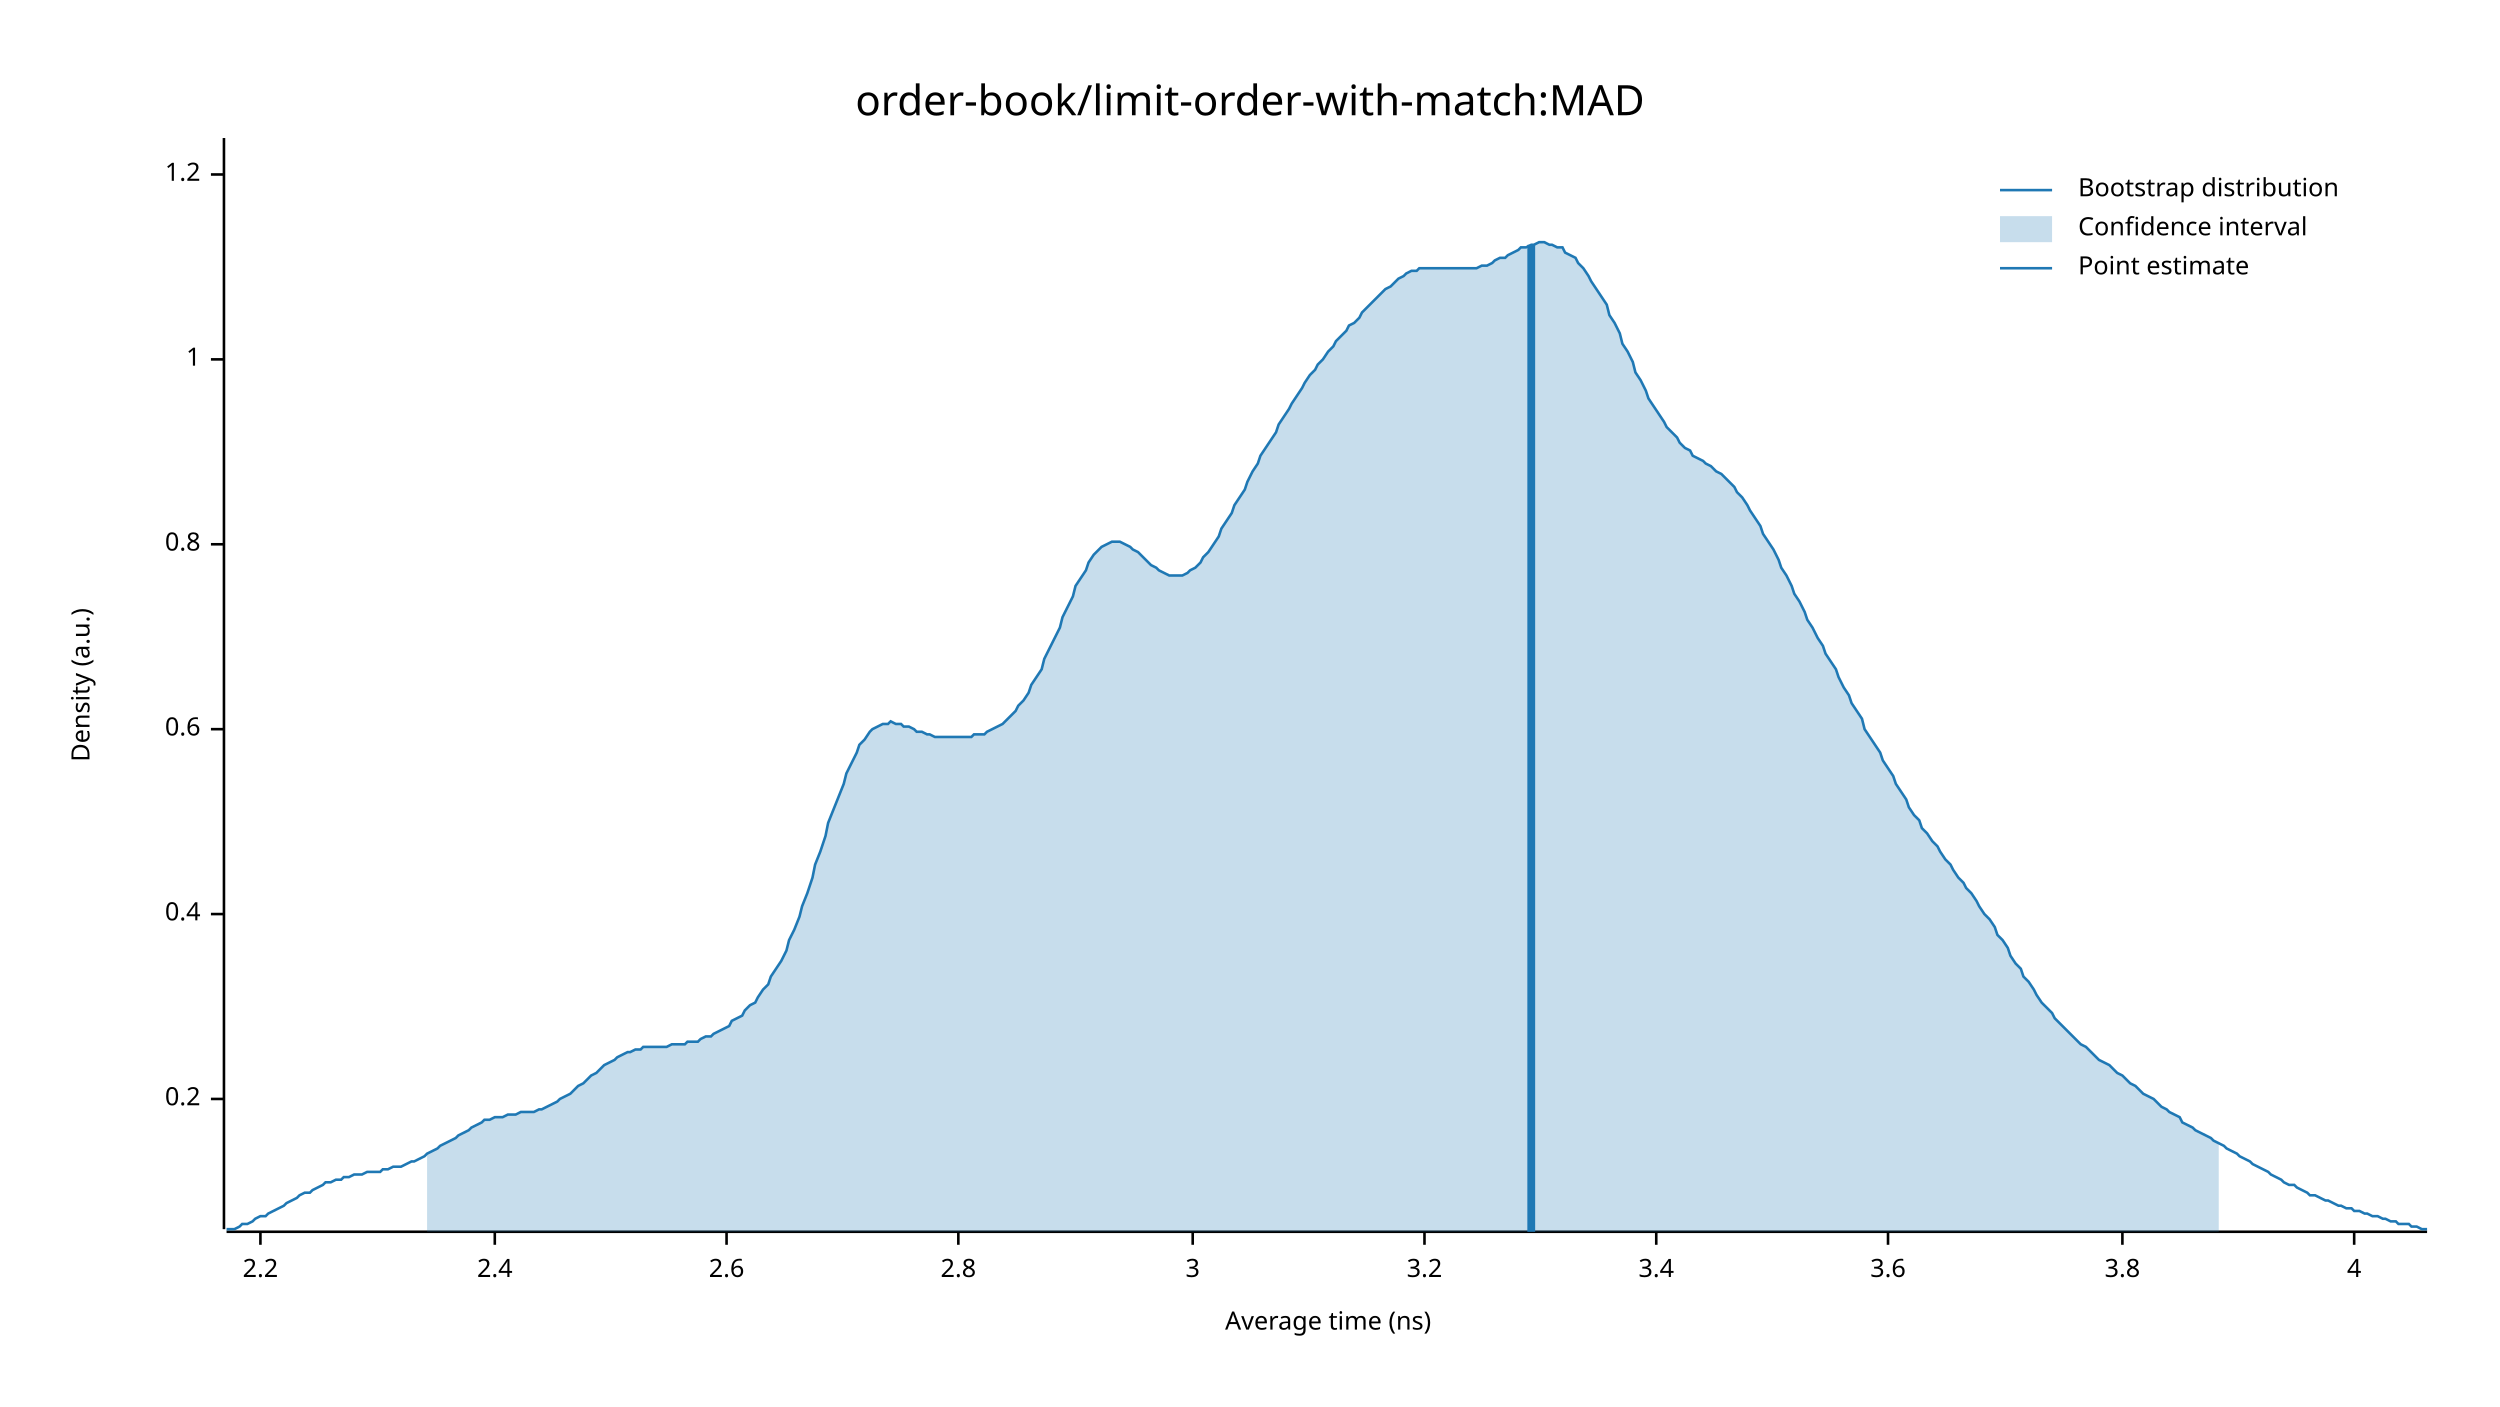
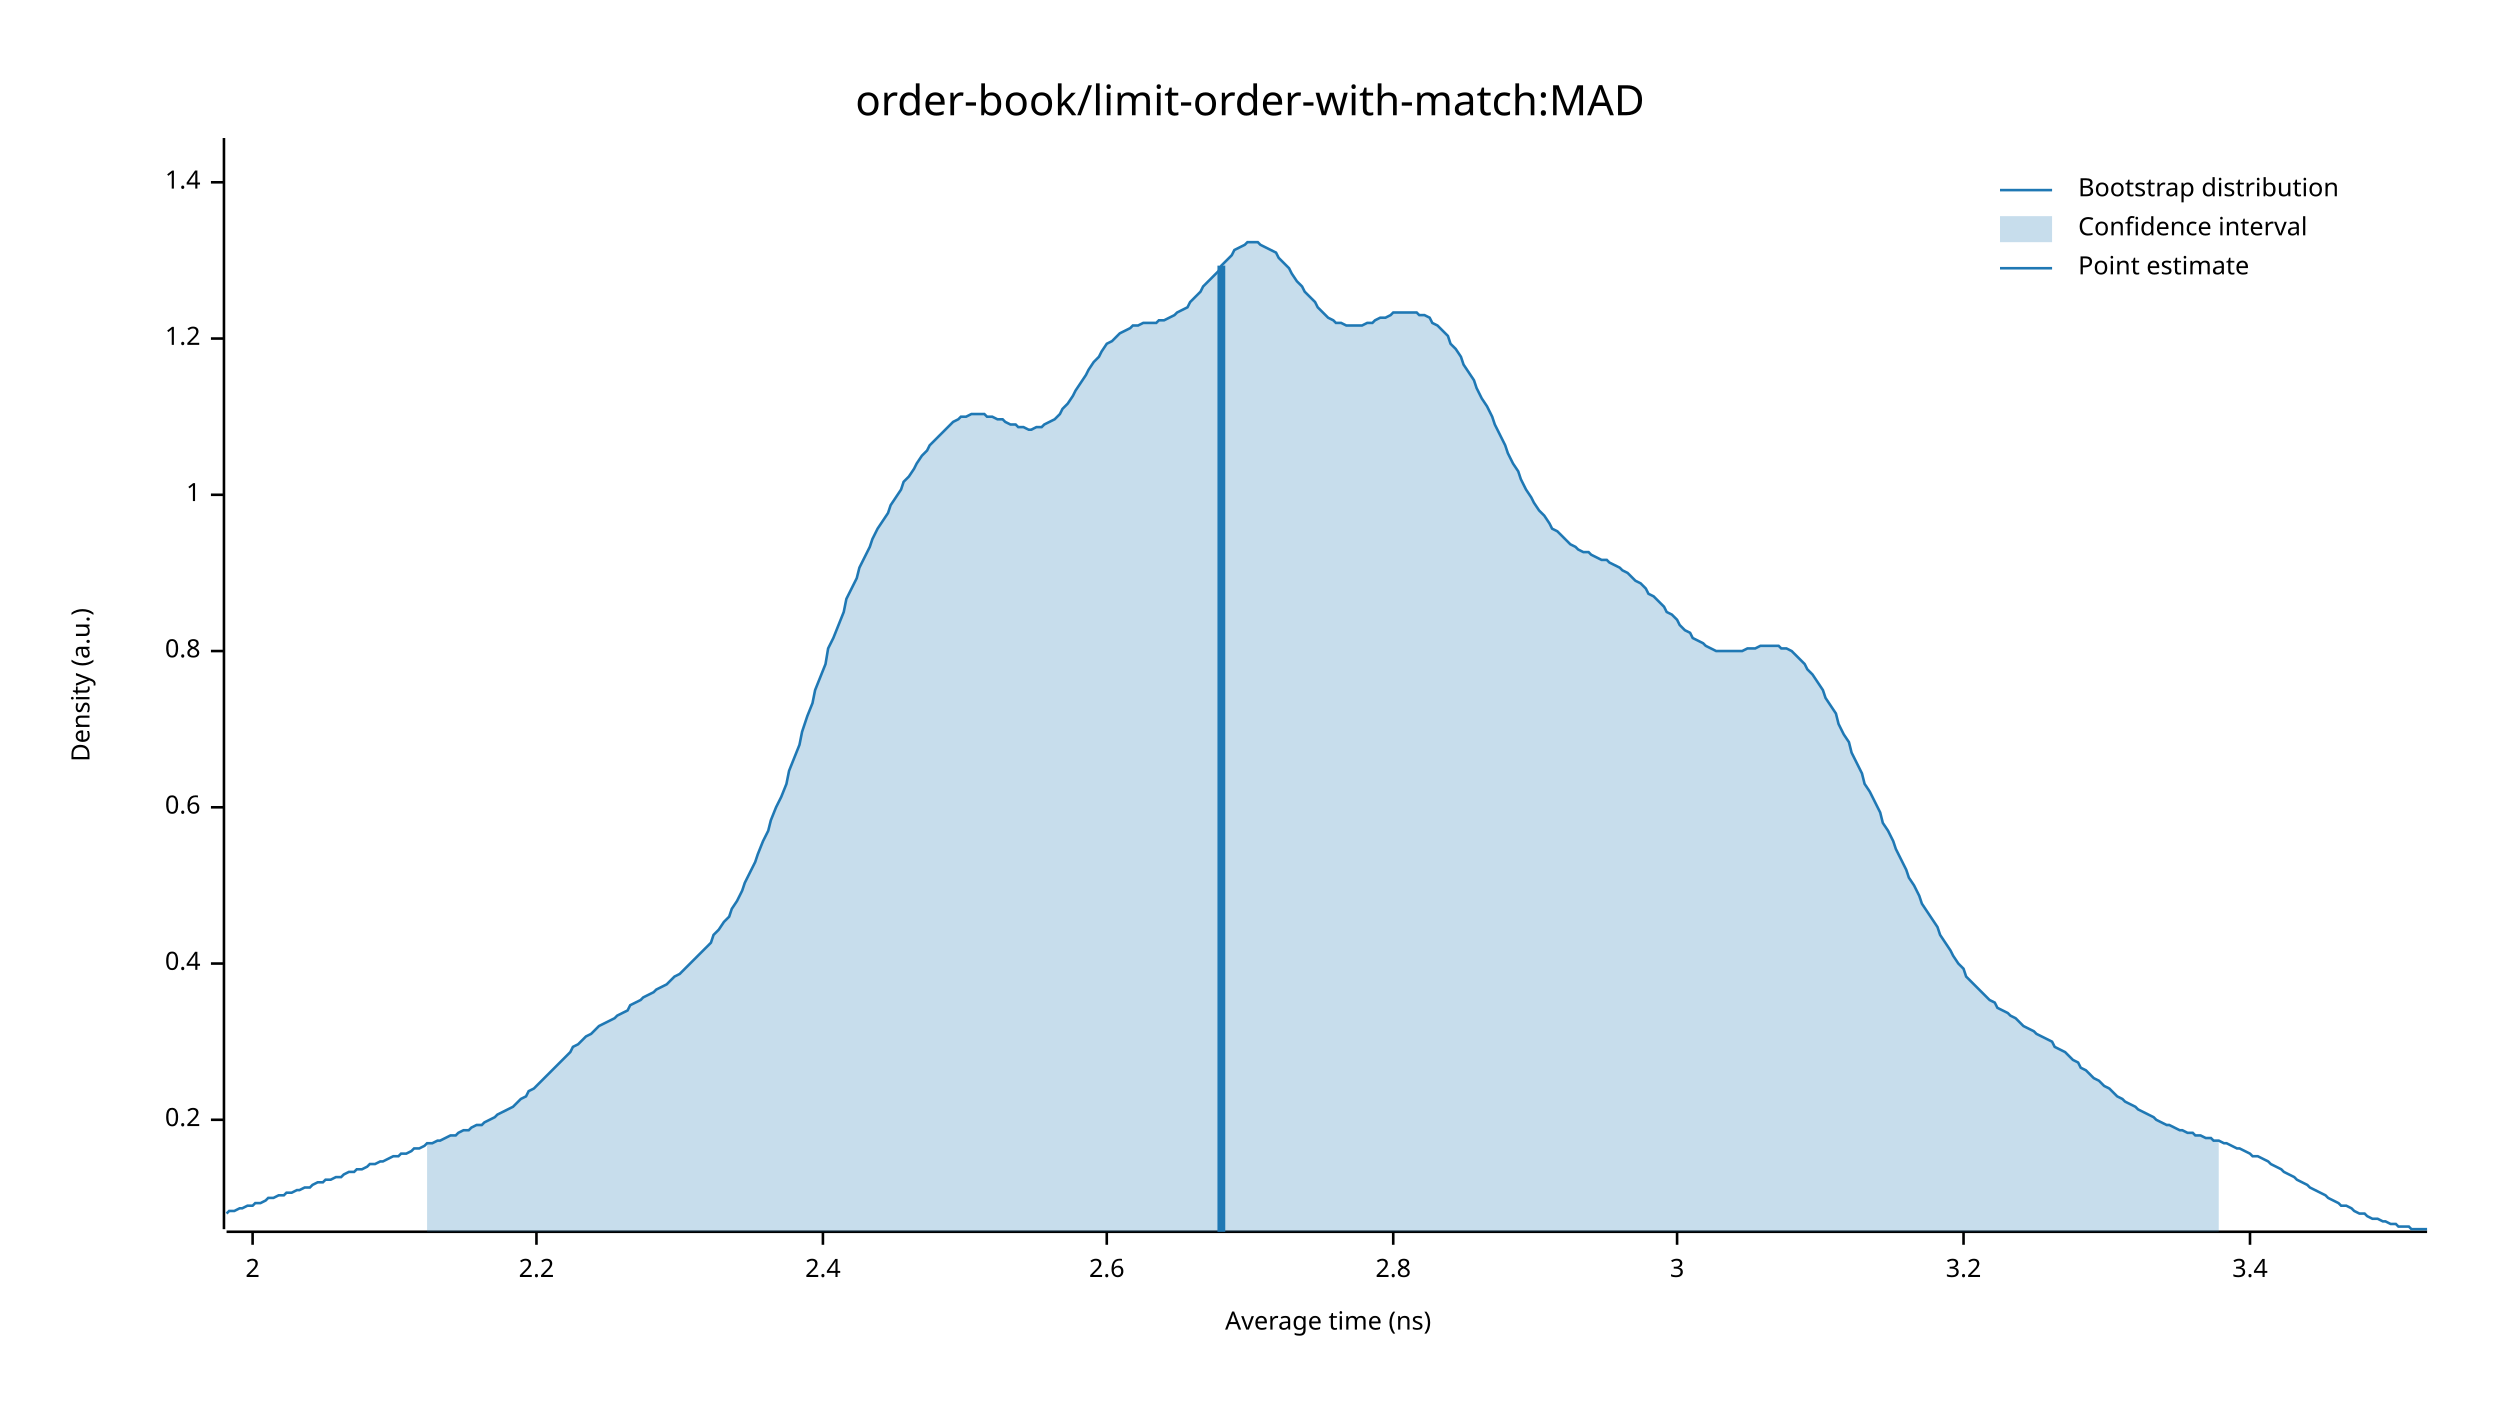
<svg xmlns="http://www.w3.org/2000/svg" width="960" height="540" viewBox="0 0 960 540">
  <text x="480" y="32" dy="0.76em" text-anchor="middle" font-family="sans-serif" font-size="16.129" opacity="1" fill="#000000">
order-book/limit-order-with-match:MAD
</text>
  <text x="27" y="263" dy="0.76em" text-anchor="middle" font-family="sans-serif" font-size="9.677" opacity="1" fill="#000000" transform="rotate(270, 27, 263)">
Density (a.u.)
</text>
  <text x="510" y="513" dy="-0.5ex" text-anchor="middle" font-family="sans-serif" font-size="9.677" opacity="1" fill="#000000">
Average time (ns)
</text>
  <polyline fill="none" opacity="1" stroke="#000000" stroke-width="1" points="86,53 86,472 " />
-   <text x="77" y="422" dy="0.5ex" text-anchor="end" font-family="sans-serif" font-size="9.677" opacity="1" fill="#000000">
+   <text x="77" y="430" dy="0.5ex" text-anchor="end" font-family="sans-serif" font-size="9.677" opacity="1" fill="#000000">
0.2
</text>
-   <polyline fill="none" opacity="1" stroke="#000000" stroke-width="1" points="81,422 86,422 " />
-   <text x="77" y="351" dy="0.5ex" text-anchor="end" font-family="sans-serif" font-size="9.677" opacity="1" fill="#000000">
+   <polyline fill="none" opacity="1" stroke="#000000" stroke-width="1" points="81,430 86,430 " />
+   <text x="77" y="370" dy="0.5ex" text-anchor="end" font-family="sans-serif" font-size="9.677" opacity="1" fill="#000000">
0.4
</text>
-   <polyline fill="none" opacity="1" stroke="#000000" stroke-width="1" points="81,351 86,351 " />
-   <text x="77" y="280" dy="0.5ex" text-anchor="end" font-family="sans-serif" font-size="9.677" opacity="1" fill="#000000">
+   <polyline fill="none" opacity="1" stroke="#000000" stroke-width="1" points="81,370 86,370 " />
+   <text x="77" y="310" dy="0.5ex" text-anchor="end" font-family="sans-serif" font-size="9.677" opacity="1" fill="#000000">
0.6
</text>
-   <polyline fill="none" opacity="1" stroke="#000000" stroke-width="1" points="81,280 86,280 " />
-   <text x="77" y="209" dy="0.5ex" text-anchor="end" font-family="sans-serif" font-size="9.677" opacity="1" fill="#000000">
+   <polyline fill="none" opacity="1" stroke="#000000" stroke-width="1" points="81,310 86,310 " />
+   <text x="77" y="250" dy="0.5ex" text-anchor="end" font-family="sans-serif" font-size="9.677" opacity="1" fill="#000000">
0.8
</text>
-   <polyline fill="none" opacity="1" stroke="#000000" stroke-width="1" points="81,209 86,209 " />
-   <text x="77" y="138" dy="0.5ex" text-anchor="end" font-family="sans-serif" font-size="9.677" opacity="1" fill="#000000">
+   <polyline fill="none" opacity="1" stroke="#000000" stroke-width="1" points="81,250 86,250 " />
+   <text x="77" y="190" dy="0.5ex" text-anchor="end" font-family="sans-serif" font-size="9.677" opacity="1" fill="#000000">
1
</text>
-   <polyline fill="none" opacity="1" stroke="#000000" stroke-width="1" points="81,138 86,138 " />
-   <text x="77" y="67" dy="0.5ex" text-anchor="end" font-family="sans-serif" font-size="9.677" opacity="1" fill="#000000">
+   <polyline fill="none" opacity="1" stroke="#000000" stroke-width="1" points="81,190 86,190 " />
+   <text x="77" y="130" dy="0.5ex" text-anchor="end" font-family="sans-serif" font-size="9.677" opacity="1" fill="#000000">
1.2
</text>
-   <polyline fill="none" opacity="1" stroke="#000000" stroke-width="1" points="81,67 86,67 " />
+   <polyline fill="none" opacity="1" stroke="#000000" stroke-width="1" points="81,130 86,130 " />
+   <text x="77" y="70" dy="0.5ex" text-anchor="end" font-family="sans-serif" font-size="9.677" opacity="1" fill="#000000">
+ 1.4
+ </text>
+   <polyline fill="none" opacity="1" stroke="#000000" stroke-width="1" points="81,70 86,70 " />
  <polyline fill="none" opacity="1" stroke="#000000" stroke-width="1" points="87,473 932,473 " />
-   <text x="100" y="483" dy="0.76em" text-anchor="middle" font-family="sans-serif" font-size="9.677" opacity="1" fill="#000000">
+   <text x="97" y="483" dy="0.76em" text-anchor="middle" font-family="sans-serif" font-size="9.677" opacity="1" fill="#000000">
+ 2
+ </text>
+   <polyline fill="none" opacity="1" stroke="#000000" stroke-width="1" points="97,473 97,478 " />
+   <text x="206" y="483" dy="0.76em" text-anchor="middle" font-family="sans-serif" font-size="9.677" opacity="1" fill="#000000">
2.2
</text>
-   <polyline fill="none" opacity="1" stroke="#000000" stroke-width="1" points="100,473 100,478 " />
-   <text x="190" y="483" dy="0.76em" text-anchor="middle" font-family="sans-serif" font-size="9.677" opacity="1" fill="#000000">
+   <polyline fill="none" opacity="1" stroke="#000000" stroke-width="1" points="206,473 206,478 " />
+   <text x="316" y="483" dy="0.76em" text-anchor="middle" font-family="sans-serif" font-size="9.677" opacity="1" fill="#000000">
2.4
</text>
-   <polyline fill="none" opacity="1" stroke="#000000" stroke-width="1" points="190,473 190,478 " />
-   <text x="279" y="483" dy="0.76em" text-anchor="middle" font-family="sans-serif" font-size="9.677" opacity="1" fill="#000000">
+   <polyline fill="none" opacity="1" stroke="#000000" stroke-width="1" points="316,473 316,478 " />
+   <text x="425" y="483" dy="0.76em" text-anchor="middle" font-family="sans-serif" font-size="9.677" opacity="1" fill="#000000">
2.6
</text>
-   <polyline fill="none" opacity="1" stroke="#000000" stroke-width="1" points="279,473 279,478 " />
-   <text x="368" y="483" dy="0.76em" text-anchor="middle" font-family="sans-serif" font-size="9.677" opacity="1" fill="#000000">
+   <polyline fill="none" opacity="1" stroke="#000000" stroke-width="1" points="425,473 425,478 " />
+   <text x="535" y="483" dy="0.76em" text-anchor="middle" font-family="sans-serif" font-size="9.677" opacity="1" fill="#000000">
2.8
</text>
-   <polyline fill="none" opacity="1" stroke="#000000" stroke-width="1" points="368,473 368,478 " />
-   <text x="458" y="483" dy="0.76em" text-anchor="middle" font-family="sans-serif" font-size="9.677" opacity="1" fill="#000000">
+   <polyline fill="none" opacity="1" stroke="#000000" stroke-width="1" points="535,473 535,478 " />
+   <text x="644" y="483" dy="0.76em" text-anchor="middle" font-family="sans-serif" font-size="9.677" opacity="1" fill="#000000">
3
</text>
-   <polyline fill="none" opacity="1" stroke="#000000" stroke-width="1" points="458,473 458,478 " />
-   <text x="547" y="483" dy="0.76em" text-anchor="middle" font-family="sans-serif" font-size="9.677" opacity="1" fill="#000000">
+   <polyline fill="none" opacity="1" stroke="#000000" stroke-width="1" points="644,473 644,478 " />
+   <text x="754" y="483" dy="0.76em" text-anchor="middle" font-family="sans-serif" font-size="9.677" opacity="1" fill="#000000">
3.2
</text>
-   <polyline fill="none" opacity="1" stroke="#000000" stroke-width="1" points="547,473 547,478 " />
-   <text x="636" y="483" dy="0.76em" text-anchor="middle" font-family="sans-serif" font-size="9.677" opacity="1" fill="#000000">
+   <polyline fill="none" opacity="1" stroke="#000000" stroke-width="1" points="754,473 754,478 " />
+   <text x="864" y="483" dy="0.76em" text-anchor="middle" font-family="sans-serif" font-size="9.677" opacity="1" fill="#000000">
3.4
</text>
-   <polyline fill="none" opacity="1" stroke="#000000" stroke-width="1" points="636,473 636,478 " />
-   <text x="725" y="483" dy="0.76em" text-anchor="middle" font-family="sans-serif" font-size="9.677" opacity="1" fill="#000000">
- 3.6
- </text>
-   <polyline fill="none" opacity="1" stroke="#000000" stroke-width="1" points="725,473 725,478 " />
-   <text x="815" y="483" dy="0.76em" text-anchor="middle" font-family="sans-serif" font-size="9.677" opacity="1" fill="#000000">
- 3.8
- </text>
-   <polyline fill="none" opacity="1" stroke="#000000" stroke-width="1" points="815,473 815,478 " />
-   <text x="904" y="483" dy="0.76em" text-anchor="middle" font-family="sans-serif" font-size="9.677" opacity="1" fill="#000000">
- 4
- </text>
-   <polyline fill="none" opacity="1" stroke="#000000" stroke-width="1" points="904,473 904,478 " />
-   <polyline fill="none" opacity="1" stroke="#1F78B4" stroke-width="1" points="87,472 88,472 90,472 92,471 93,470 95,470 97,469 98,468 100,467 102,467 103,466 105,465 107,464 109,463 110,462 112,461 114,460 115,459 117,458 119,458 120,457 122,456 124,455 125,454 127,454 129,453 131,453 132,452 134,452 136,451 137,451 139,451 141,450 142,450 144,450 146,450 147,449 149,449 151,448 153,448 154,448 156,447 158,446 159,446 161,445 163,444 164,443 166,442 168,441 169,440 171,439 173,438 175,437 176,436 178,435 180,434 181,433 183,432 185,431 186,430 188,430 190,429 191,429 193,429 195,428 197,428 198,428 200,427 202,427 203,427 205,427 207,426 208,426 210,425 212,424 214,423 215,422 217,421 219,420 220,419 222,417 224,416 225,415 227,413 229,412 230,411 232,409 234,408 236,407 237,406 239,405 241,404 242,404 244,403 246,403 247,402 249,402 251,402 252,402 254,402 256,402 258,401 259,401 261,401 263,401 264,400 266,400 268,400 269,399 271,398 273,398 274,397 276,396 278,395 280,394 281,392 283,391 285,390 286,388 288,386 290,385 291,383 293,380 295,378 296,375 298,372 300,369 302,365 303,361 305,357 307,352 308,348 310,343 312,337 313,332 315,327 317,321 318,316 320,311 322,306 324,301 325,297 327,293 329,289 330,286 332,284 334,281 335,280 337,279 339,278 341,278 342,277 344,278 346,278 347,279 349,279 351,280 352,281 354,281 356,282 357,282 359,283 361,283 363,283 364,283 366,283 368,283 369,283 371,283 373,283 374,282 376,282 378,282 379,281 381,280 383,279 385,278 386,277 388,275 390,273 391,271 393,269 395,266 396,263 398,260 400,257 401,253 403,249 405,245 407,241 408,237 410,233 412,229 413,225 415,222 417,219 418,216 420,213 422,211 423,210 425,209 427,208 429,208 430,208 432,209 434,210 435,211 437,212 439,214 440,215 442,217 444,218 445,219 447,220 449,221 451,221 452,221 454,221 456,220 457,219 459,218 461,216 462,214 464,212 466,209 468,206 469,203 471,200 473,197 474,194 476,191 478,188 479,185 481,181 483,178 484,175 486,172 488,169 490,166 491,163 493,160 495,157 496,155 498,152 500,149 501,147 503,144 505,142 506,140 508,138 510,135 512,133 513,131 515,129 517,127 518,125 520,124 522,122 523,120 525,118 527,116 528,115 530,113 532,111 534,110 535,109 537,107 539,106 540,105 542,104 544,104 545,103 547,103 549,103 550,103 552,103 554,103 556,103 557,103 559,103 561,103 562,103 564,103 566,103 567,103 569,102 571,102 573,101 574,100 576,99 578,99 579,98 581,97 583,96 584,95 586,95 588,94 589,94 591,93 593,93 595,94 596,94 598,95 600,95 601,97 603,98 605,99 606,101 608,103 610,106 611,108 613,111 615,114 617,117 618,121 620,124 622,128 623,132 625,135 627,139 628,143 630,146 632,150 633,153 635,156 637,159 639,162 640,164 642,166 644,168 645,170 647,172 649,173 650,175 652,176 654,177 655,178 657,179 659,181 661,182 662,183 664,185 666,187 667,189 669,191 671,194 672,196 674,199 676,202 677,205 679,208 681,211 683,215 684,218 686,221 688,225 689,228 691,231 693,235 694,238 696,241 698,245 700,248 701,251 703,254 705,257 706,260 708,264 710,267 711,270 713,273 715,276 716,280 718,283 720,286 722,289 723,292 725,295 727,298 728,301 730,304 732,307 733,310 735,313 737,315 738,318 740,320 742,323 744,325 745,327 747,330 749,332 750,334 752,337 754,339 755,341 757,343 759,346 760,348 762,351 764,353 766,356 767,359 769,361 771,364 772,367 774,370 776,372 777,375 779,377 781,380 782,382 784,385 786,387 788,389 789,391 791,393 793,395 794,396 796,398 798,400 799,401 801,402 803,404 804,405 806,407 808,408 810,409 811,410 813,412 815,413 816,414 818,416 820,417 821,418 823,420 825,421 827,422 828,423 830,425 832,426 833,427 835,428 837,429 838,431 840,432 842,433 843,434 845,435 847,436 849,437 850,438 852,439 854,440 855,441 857,442 859,443 860,444 862,445 864,446 865,447 867,448 869,449 871,450 872,451 874,452 876,453 877,454 879,455 881,455 882,456 884,457 886,458 887,459 889,459 891,460 893,461 894,461 896,462 898,463 899,463 901,464 903,464 904,465 906,465 908,466 909,466 911,467 913,467 915,468 916,468 918,469 920,469 921,470 923,470 925,470 926,471 928,471 930,472 932,472 " />
-   <polygon opacity="0.25" fill="#1F78B4" points="164,443 166,442 168,441 169,440 171,439 173,438 175,437 176,436 178,435 180,434 181,433 183,432 185,431 186,430 188,430 190,429 191,429 193,429 195,428 197,428 198,428 200,427 202,427 203,427 205,427 207,426 208,426 210,425 212,424 214,423 215,422 217,421 219,420 220,419 222,417 224,416 225,415 227,413 229,412 230,411 232,409 234,408 236,407 237,406 239,405 241,404 242,404 244,403 246,403 247,402 249,402 251,402 252,402 254,402 256,402 258,401 259,401 261,401 263,401 264,400 266,400 268,400 269,399 271,398 273,398 274,397 276,396 278,395 280,394 281,392 283,391 285,390 286,388 288,386 290,385 291,383 293,380 295,378 296,375 298,372 300,369 302,365 303,361 305,357 307,352 308,348 310,343 312,337 313,332 315,327 317,321 318,316 320,311 322,306 324,301 325,297 327,293 329,289 330,286 332,284 334,281 335,280 337,279 339,278 341,278 342,277 344,278 346,278 347,279 349,279 351,280 352,281 354,281 356,282 357,282 359,283 361,283 363,283 364,283 366,283 368,283 369,283 371,283 373,283 374,282 376,282 378,282 379,281 381,280 383,279 385,278 386,277 388,275 390,273 391,271 393,269 395,266 396,263 398,260 400,257 401,253 403,249 405,245 407,241 408,237 410,233 412,229 413,225 415,222 417,219 418,216 420,213 422,211 423,210 425,209 427,208 429,208 430,208 432,209 434,210 435,211 437,212 439,214 440,215 442,217 444,218 445,219 447,220 449,221 451,221 452,221 454,221 456,220 457,219 459,218 461,216 462,214 464,212 466,209 468,206 469,203 471,200 473,197 474,194 476,191 478,188 479,185 481,181 483,178 484,175 486,172 488,169 490,166 491,163 493,160 495,157 496,155 498,152 500,149 501,147 503,144 505,142 506,140 508,138 510,135 512,133 513,131 515,129 517,127 518,125 520,124 522,122 523,120 525,118 527,116 528,115 530,113 532,111 534,110 535,109 537,107 539,106 540,105 542,104 544,104 545,103 547,103 549,103 550,103 552,103 554,103 556,103 557,103 559,103 561,103 562,103 564,103 566,103 567,103 569,102 571,102 573,101 574,100 576,99 578,99 579,98 581,97 583,96 584,95 586,95 588,94 589,94 591,93 593,93 595,94 596,94 598,95 600,95 601,97 603,98 605,99 606,101 608,103 610,106 611,108 613,111 615,114 617,117 618,121 620,124 622,128 623,132 625,135 627,139 628,143 630,146 632,150 633,153 635,156 637,159 639,162 640,164 642,166 644,168 645,170 647,172 649,173 650,175 652,176 654,177 655,178 657,179 659,181 661,182 662,183 664,185 666,187 667,189 669,191 671,194 672,196 674,199 676,202 677,205 679,208 681,211 683,215 684,218 686,221 688,225 689,228 691,231 693,235 694,238 696,241 698,245 700,248 701,251 703,254 705,257 706,260 708,264 710,267 711,270 713,273 715,276 716,280 718,283 720,286 722,289 723,292 725,295 727,298 728,301 730,304 732,307 733,310 735,313 737,315 738,318 740,320 742,323 744,325 745,327 747,330 749,332 750,334 752,337 754,339 755,341 757,343 759,346 760,348 762,351 764,353 766,356 767,359 769,361 771,364 772,367 774,370 776,372 777,375 779,377 781,380 782,382 784,385 786,387 788,389 789,391 791,393 793,395 794,396 796,398 798,400 799,401 801,402 803,404 804,405 806,407 808,408 810,409 811,410 813,412 815,413 816,414 818,416 820,417 821,418 823,420 825,421 827,422 828,423 830,425 832,426 833,427 835,428 837,429 838,431 840,432 842,433 843,434 845,435 847,436 849,437 850,438 852,439 852,473 164,473 " />
-   <polyline fill="none" opacity="1" stroke="#1F78B4" stroke-width="3" points="588,473 588,94 " />
+   <polyline fill="none" opacity="1" stroke="#000000" stroke-width="1" points="864,473 864,478 " />
+   <polyline fill="none" opacity="1" stroke="#1F78B4" stroke-width="1" points="87,466 88,465 90,465 92,464 93,464 95,463 97,463 98,462 100,462 102,461 103,460 105,460 107,459 109,459 110,458 112,458 114,457 115,457 117,456 119,456 120,455 122,454 124,454 125,453 127,453 129,452 131,452 132,451 134,450 136,450 137,449 139,449 141,448 142,447 144,447 146,446 147,446 149,445 151,444 153,444 154,443 156,443 158,442 159,441 161,441 163,440 164,439 166,439 168,438 169,438 171,437 173,436 175,436 176,435 178,434 180,434 181,433 183,432 185,432 186,431 188,430 190,429 191,428 193,427 195,426 197,425 198,424 200,422 202,421 203,419 205,418 207,416 208,415 210,413 212,411 214,409 215,408 217,406 219,404 220,402 222,401 224,399 225,398 227,397 229,395 230,394 232,393 234,392 236,391 237,390 239,389 241,388 242,386 244,385 246,384 247,383 249,382 251,381 252,380 254,379 256,378 258,376 259,375 261,374 263,372 264,371 266,369 268,367 269,366 271,364 273,362 274,359 276,357 278,354 280,352 281,349 283,346 285,342 286,339 288,335 290,331 291,328 293,323 295,319 296,315 298,310 300,306 302,301 303,296 305,291 307,286 308,281 310,275 312,270 313,265 315,260 317,255 318,249 320,245 322,240 324,235 325,230 327,226 329,222 330,218 332,214 334,210 335,207 337,203 339,200 341,197 342,194 344,191 346,188 347,185 349,183 351,180 352,178 354,175 356,173 357,171 359,169 361,167 363,165 364,164 366,162 368,161 369,160 371,160 373,159 374,159 376,159 378,159 379,160 381,160 383,161 385,161 386,162 388,163 390,163 391,164 393,164 395,165 396,165 398,164 400,164 401,163 403,162 405,161 407,159 408,157 410,155 412,152 413,150 415,147 417,144 418,142 420,139 422,137 423,135 425,132 427,131 429,129 430,128 432,127 434,126 435,125 437,125 439,124 440,124 442,124 444,124 445,123 447,123 449,122 451,121 452,120 454,119 456,118 457,116 459,114 461,112 462,110 464,108 466,106 468,104 469,102 471,100 473,98 474,96 476,95 478,94 479,93 481,93 483,93 484,94 486,95 488,96 490,97 491,99 493,101 495,103 496,105 498,108 500,110 501,112 503,114 505,116 506,118 508,120 510,122 512,123 513,124 515,124 517,125 518,125 520,125 522,125 523,125 525,124 527,124 528,123 530,122 532,122 534,121 535,120 537,120 539,120 540,120 542,120 544,120 545,121 547,121 549,122 550,124 552,125 554,127 556,129 557,132 559,134 561,137 562,140 564,143 566,146 567,149 569,153 571,156 573,160 574,163 576,167 578,171 579,174 581,178 583,181 584,184 586,188 588,191 589,193 591,196 593,198 595,201 596,203 598,204 600,206 601,207 603,209 605,210 606,211 608,212 610,212 611,213 613,214 615,215 617,215 618,216 620,217 622,218 623,219 625,220 627,222 628,223 630,224 632,226 633,228 635,229 637,231 639,233 640,235 642,236 644,238 645,240 647,242 649,243 650,245 652,246 654,247 655,248 657,249 659,250 661,250 662,250 664,250 666,250 667,250 669,250 671,249 672,249 674,249 676,248 677,248 679,248 681,248 683,248 684,249 686,249 688,250 689,251 691,253 693,255 694,257 696,259 698,262 700,265 701,268 703,271 705,274 706,278 708,282 710,285 711,289 713,293 715,297 716,301 718,304 720,308 722,312 723,316 725,319 727,323 728,326 730,330 732,334 733,337 735,340 737,344 738,347 740,350 742,353 744,356 745,359 747,362 749,365 750,367 752,370 754,372 755,375 757,377 759,379 760,380 762,382 764,384 766,385 767,387 769,388 771,389 772,390 774,391 776,393 777,394 779,395 781,396 782,397 784,398 786,399 788,400 789,402 791,403 793,404 794,405 796,407 798,408 799,410 801,411 803,413 804,414 806,415 808,417 810,418 811,419 813,421 815,422 816,423 818,424 820,425 821,426 823,427 825,428 827,429 828,430 830,431 832,432 833,432 835,433 837,434 838,434 840,435 842,435 843,436 845,436 847,437 849,437 850,438 852,438 854,439 855,439 857,440 859,441 860,441 862,442 864,443 865,444 867,444 869,445 871,446 872,447 874,448 876,449 877,450 879,451 881,452 882,453 884,454 886,455 887,456 889,457 891,458 893,459 894,460 896,461 898,462 899,463 901,463 903,464 904,465 906,466 908,466 909,467 911,468 913,468 915,469 916,469 918,470 920,470 921,471 923,471 925,471 926,472 928,472 930,472 932,472 " />
+   <polygon opacity="0.25" fill="#1F78B4" points="164,439 166,439 168,438 169,438 171,437 173,436 175,436 176,435 178,434 180,434 181,433 183,432 185,432 186,431 188,430 190,429 191,428 193,427 195,426 197,425 198,424 200,422 202,421 203,419 205,418 207,416 208,415 210,413 212,411 214,409 215,408 217,406 219,404 220,402 222,401 224,399 225,398 227,397 229,395 230,394 232,393 234,392 236,391 237,390 239,389 241,388 242,386 244,385 246,384 247,383 249,382 251,381 252,380 254,379 256,378 258,376 259,375 261,374 263,372 264,371 266,369 268,367 269,366 271,364 273,362 274,359 276,357 278,354 280,352 281,349 283,346 285,342 286,339 288,335 290,331 291,328 293,323 295,319 296,315 298,310 300,306 302,301 303,296 305,291 307,286 308,281 310,275 312,270 313,265 315,260 317,255 318,249 320,245 322,240 324,235 325,230 327,226 329,222 330,218 332,214 334,210 335,207 337,203 339,200 341,197 342,194 344,191 346,188 347,185 349,183 351,180 352,178 354,175 356,173 357,171 359,169 361,167 363,165 364,164 366,162 368,161 369,160 371,160 373,159 374,159 376,159 378,159 379,160 381,160 383,161 385,161 386,162 388,163 390,163 391,164 393,164 395,165 396,165 398,164 400,164 401,163 403,162 405,161 407,159 408,157 410,155 412,152 413,150 415,147 417,144 418,142 420,139 422,137 423,135 425,132 427,131 429,129 430,128 432,127 434,126 435,125 437,125 439,124 440,124 442,124 444,124 445,123 447,123 449,122 451,121 452,120 454,119 456,118 457,116 459,114 461,112 462,110 464,108 466,106 468,104 469,102 471,100 473,98 474,96 476,95 478,94 479,93 481,93 483,93 484,94 486,95 488,96 490,97 491,99 493,101 495,103 496,105 498,108 500,110 501,112 503,114 505,116 506,118 508,120 510,122 512,123 513,124 515,124 517,125 518,125 520,125 522,125 523,125 525,124 527,124 528,123 530,122 532,122 534,121 535,120 537,120 539,120 540,120 542,120 544,120 545,121 547,121 549,122 550,124 552,125 554,127 556,129 557,132 559,134 561,137 562,140 564,143 566,146 567,149 569,153 571,156 573,160 574,163 576,167 578,171 579,174 581,178 583,181 584,184 586,188 588,191 589,193 591,196 593,198 595,201 596,203 598,204 600,206 601,207 603,209 605,210 606,211 608,212 610,212 611,213 613,214 615,215 617,215 618,216 620,217 622,218 623,219 625,220 627,222 628,223 630,224 632,226 633,228 635,229 637,231 639,233 640,235 642,236 644,238 645,240 647,242 649,243 650,245 652,246 654,247 655,248 657,249 659,250 661,250 662,250 664,250 666,250 667,250 669,250 671,249 672,249 674,249 676,248 677,248 679,248 681,248 683,248 684,249 686,249 688,250 689,251 691,253 693,255 694,257 696,259 698,262 700,265 701,268 703,271 705,274 706,278 708,282 710,285 711,289 713,293 715,297 716,301 718,304 720,308 722,312 723,316 725,319 727,323 728,326 730,330 732,334 733,337 735,340 737,344 738,347 740,350 742,353 744,356 745,359 747,362 749,365 750,367 752,370 754,372 755,375 757,377 759,379 760,380 762,382 764,384 766,385 767,387 769,388 771,389 772,390 774,391 776,393 777,394 779,395 781,396 782,397 784,398 786,399 788,400 789,402 791,403 793,404 794,405 796,407 798,408 799,410 801,411 803,413 804,414 806,415 808,417 810,418 811,419 813,421 815,422 816,423 818,424 820,425 821,426 823,427 825,428 827,429 828,430 830,431 832,432 833,432 835,433 837,434 838,434 840,435 842,435 843,436 845,436 847,437 849,437 850,438 852,438 852,473 164,473 " />
+   <polyline fill="none" opacity="1" stroke="#1F78B4" stroke-width="3" points="469,473 469,102 " />
  <text x="798" y="68" dy="0.76em" text-anchor="start" font-family="sans-serif" font-size="9.677" opacity="1" fill="#000000">
Bootstrap distribution
</text>
  <text x="798" y="83" dy="0.76em" text-anchor="start" font-family="sans-serif" font-size="9.677" opacity="1" fill="#000000">
Confidence interval
</text>
  <text x="798" y="98" dy="0.76em" text-anchor="start" font-family="sans-serif" font-size="9.677" opacity="1" fill="#000000">
Point estimate
</text>
  <polyline fill="none" opacity="1" stroke="#1F78B4" stroke-width="1" points="768,73 788,73 " />
  <rect x="768" y="83" width="20" height="10" opacity="0.25" fill="#1F78B4" stroke="none" />
  <polyline fill="none" opacity="1" stroke="#1F78B4" stroke-width="1" points="768,103 788,103 " />
</svg>
